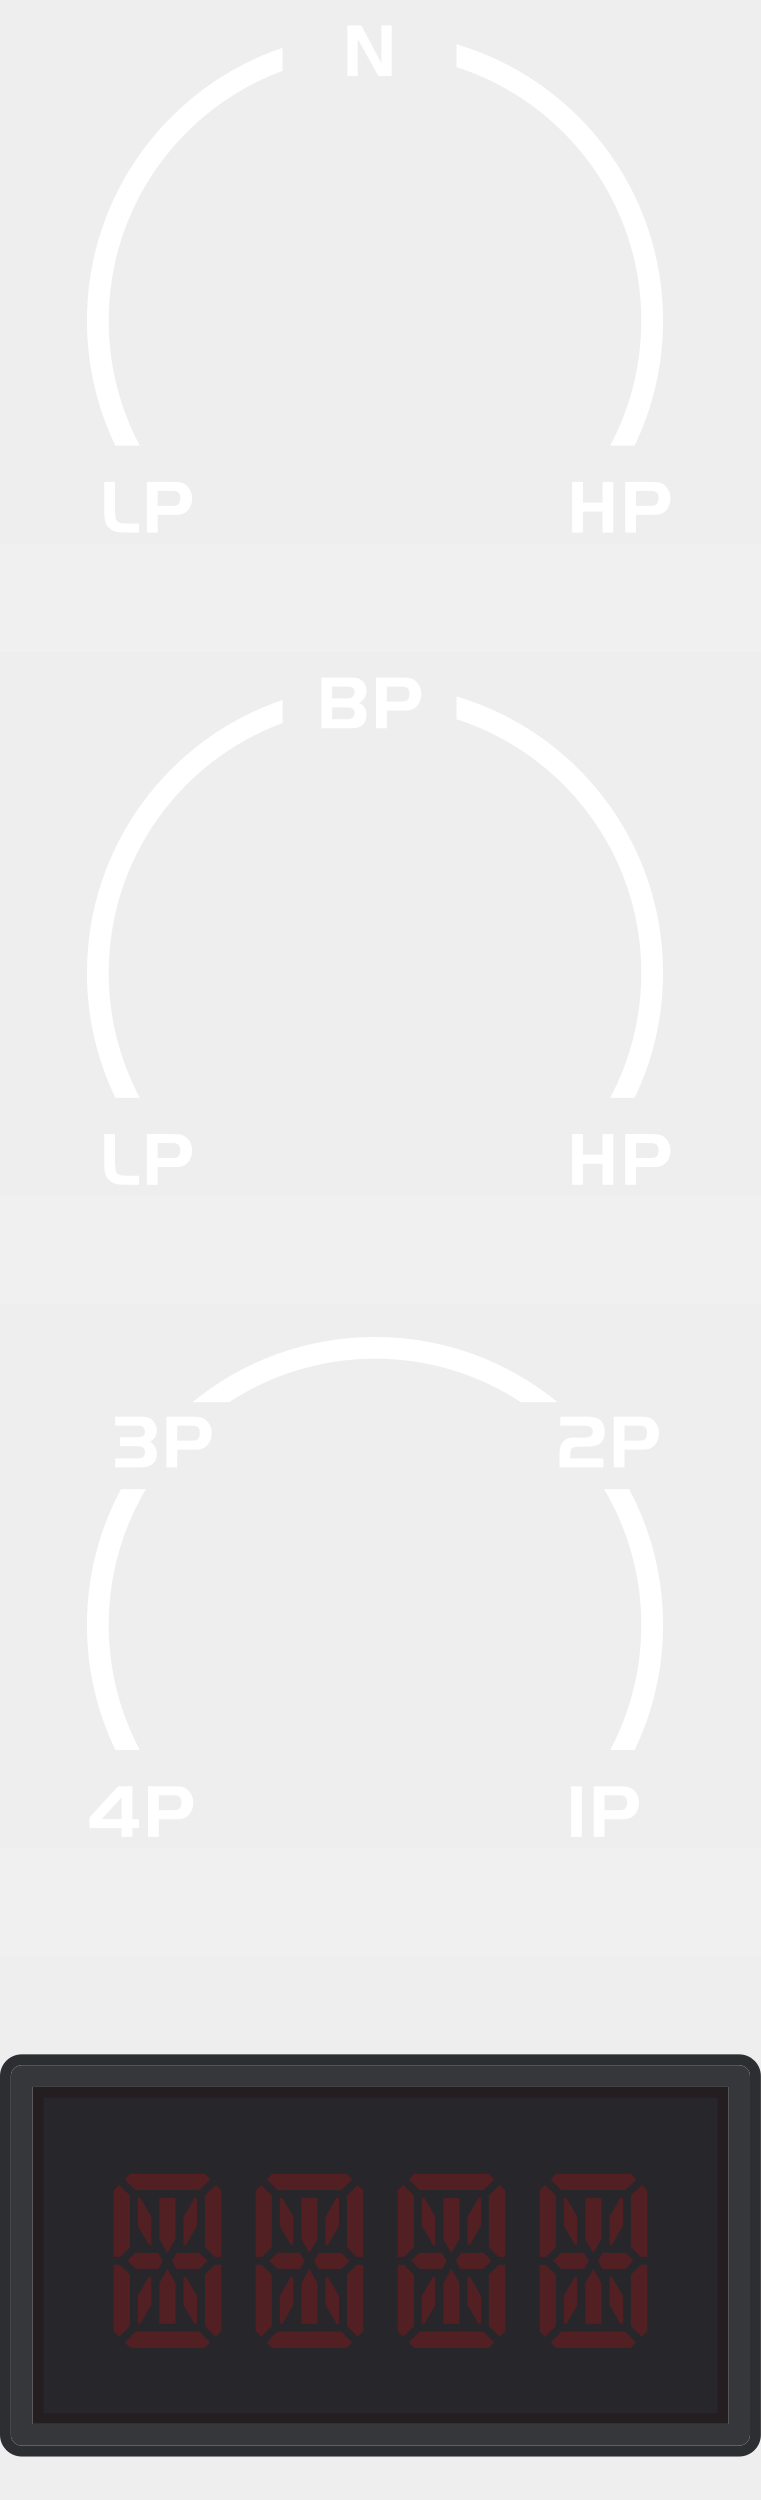
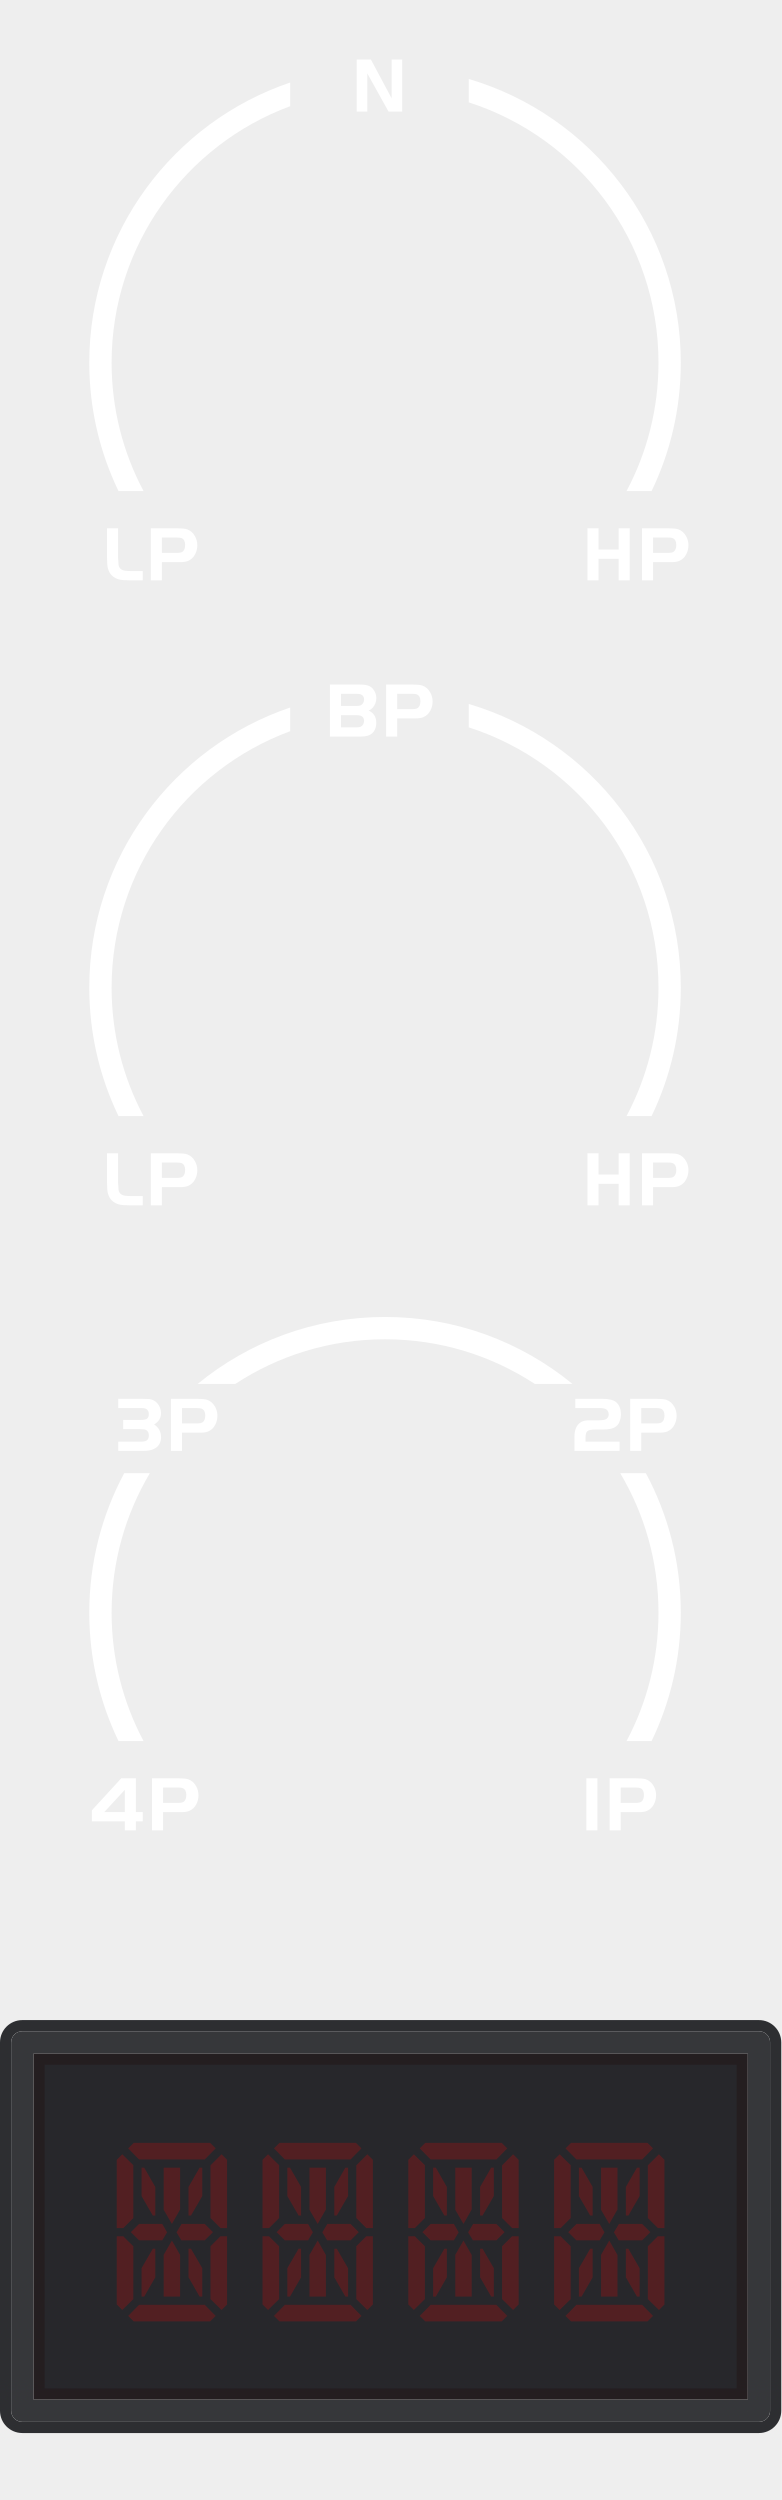
- <svg xmlns="http://www.w3.org/2000/svg" width="70" height="230" viewBox="0 0 70 230" fill="none">
-   <rect width="70" height="50" fill="black" fill-opacity="0.01" />
-   <path d="M26 6.515C16.659 9.97 10 18.957 10 29.5C10 33.657 11.037 37.571 12.863 41H10.618C8.94 37.522 8 33.621 8 29.5C8 17.838 15.534 7.935 26 4.393V6.515Z" fill="white" />
-   <path d="M42 4.077C52.983 7.312 61 17.469 61 29.5C61 33.621 60.06 37.522 58.382 41H56.137C57.963 37.571 59 33.657 59 29.5C59 18.585 51.862 9.339 42 6.171V4.077Z" fill="white" />
-   <path d="M56.424 44.334V49H55.433V47.069H53.628V49H52.637V44.334H53.628V46.238H55.433V44.334H56.424ZM58.512 47.37V49H57.521V44.334H59.849C60.273 44.334 60.577 44.364 60.761 44.423C61.067 44.526 61.308 44.739 61.486 45.062C61.618 45.304 61.684 45.567 61.684 45.852C61.684 46.139 61.62 46.407 61.493 46.655C61.349 46.938 61.136 47.139 60.854 47.26C60.687 47.333 60.439 47.37 60.109 47.37H58.512ZM58.512 46.539H59.866C60.107 46.539 60.277 46.5 60.375 46.423C60.521 46.307 60.594 46.105 60.594 45.818C60.594 45.503 60.483 45.302 60.262 45.213C60.183 45.181 60.057 45.165 59.886 45.165H58.512V46.539Z" fill="white" />
-   <path d="M32.91 3.579V7H31.963V2.334H33.234L35.09 5.811V2.334H36.037V7H34.813L32.91 3.579Z" fill="white" />
-   <path d="M9.588 44.334H10.579V46.953C10.593 47.285 10.608 47.506 10.624 47.616C10.669 47.903 10.856 48.075 11.184 48.132C11.335 48.157 11.552 48.169 11.837 48.169H12.791V49H11.735C11.236 49.002 10.873 48.974 10.648 48.915C10.133 48.764 9.807 48.437 9.67 47.934C9.618 47.74 9.59 47.413 9.588 46.953V44.334ZM14.507 47.37V49H13.515V44.334H15.843C16.267 44.334 16.571 44.364 16.756 44.423C17.061 44.526 17.302 44.739 17.48 45.062C17.612 45.304 17.678 45.567 17.678 45.852C17.678 46.139 17.615 46.407 17.487 46.655C17.343 46.938 17.13 47.139 16.848 47.26C16.681 47.333 16.433 47.37 16.103 47.37H14.507ZM14.507 46.539H15.86C16.102 46.539 16.271 46.5 16.369 46.423C16.515 46.307 16.588 46.105 16.588 45.818C16.588 45.503 16.478 45.302 16.256 45.213C16.177 45.181 16.051 45.165 15.88 45.165H14.507V46.539Z" fill="white" />
-   <rect width="70" height="50" transform="translate(0 60)" fill="black" fill-opacity="0.01" />
-   <path d="M26 66.515C16.659 69.97 10 78.957 10 89.5C10 93.657 11.037 97.571 12.863 101H10.618C8.94 97.522 8 93.621 8 89.5C8 77.838 15.534 67.935 26 64.393V66.515Z" fill="white" />
-   <path d="M42 64.077C52.983 67.312 61 77.469 61 89.5C61 93.621 60.06 97.522 58.382 101H56.137C57.963 97.571 59 93.657 59 89.5C59 78.585 51.862 69.339 42 66.171V64.077Z" fill="white" />
-   <path d="M56.424 104.334V109H55.433V107.069H53.628V109H52.637V104.334H53.628V106.238H55.433V104.334H56.424ZM58.512 107.37V109H57.521V104.334H59.849C60.273 104.334 60.577 104.364 60.761 104.423C61.067 104.526 61.308 104.739 61.486 105.062C61.618 105.304 61.684 105.567 61.684 105.852C61.684 106.139 61.62 106.407 61.493 106.655C61.349 106.938 61.136 107.139 60.854 107.26C60.687 107.333 60.439 107.37 60.109 107.37H58.512ZM58.512 106.539H59.866C60.107 106.539 60.277 106.5 60.375 106.423C60.521 106.307 60.594 106.105 60.594 105.818C60.594 105.503 60.483 105.302 60.262 105.213C60.183 105.181 60.057 105.165 59.886 105.165H58.512V106.539Z" fill="white" />
-   <path d="M29.562 67V62.334H32.2C32.613 62.334 32.914 62.381 33.103 62.475C33.319 62.586 33.484 62.767 33.599 63.018C33.678 63.194 33.718 63.373 33.718 63.558C33.718 63.875 33.611 64.157 33.397 64.406C33.29 64.526 33.17 64.614 33.038 64.669C33.489 64.876 33.715 65.242 33.715 65.766C33.715 66.069 33.643 66.324 33.499 66.532C33.324 66.78 33.056 66.927 32.696 66.973C32.546 66.991 32.361 67 32.142 67H29.562ZM30.553 64.252H31.907C32.084 64.252 32.206 64.239 32.272 64.214C32.384 64.171 32.472 64.097 32.535 63.992C32.592 63.897 32.621 63.791 32.621 63.674C32.621 63.487 32.553 63.35 32.416 63.261C32.318 63.197 32.155 63.165 31.927 63.165H30.553V64.252ZM30.553 66.169H31.907C32.084 66.169 32.206 66.157 32.272 66.132C32.384 66.088 32.472 66.014 32.535 65.91C32.592 65.814 32.621 65.708 32.621 65.592C32.621 65.405 32.553 65.267 32.416 65.178C32.318 65.114 32.155 65.082 31.927 65.082H30.553V66.169ZM35.588 65.37V67H34.596V62.334H36.924C37.348 62.334 37.652 62.364 37.837 62.423C38.142 62.526 38.383 62.739 38.561 63.062C38.693 63.304 38.76 63.567 38.76 63.852C38.76 64.139 38.696 64.407 38.568 64.655C38.425 64.938 38.211 65.139 37.929 65.26C37.763 65.333 37.514 65.37 37.184 65.37H35.588ZM35.588 64.539H36.941C37.183 64.539 37.352 64.5 37.45 64.423C37.596 64.307 37.669 64.105 37.669 63.818C37.669 63.503 37.559 63.302 37.338 63.213C37.258 63.181 37.133 63.165 36.962 63.165H35.588V64.539Z" fill="white" />
-   <path d="M9.588 104.334H10.579V106.953C10.593 107.285 10.608 107.506 10.624 107.616C10.669 107.903 10.856 108.075 11.184 108.132C11.335 108.157 11.552 108.169 11.837 108.169H12.791V109H11.735C11.236 109.002 10.873 108.974 10.648 108.915C10.133 108.764 9.807 108.437 9.67 107.934C9.618 107.74 9.59 107.413 9.588 106.953V104.334ZM14.507 107.37V109H13.515V104.334H15.843C16.267 104.334 16.571 104.364 16.756 104.423C17.061 104.526 17.302 104.739 17.48 105.062C17.612 105.304 17.678 105.567 17.678 105.852C17.678 106.139 17.615 106.407 17.487 106.655C17.343 106.938 17.13 107.139 16.848 107.26C16.681 107.333 16.433 107.37 16.103 107.37H14.507ZM14.507 106.539H15.86C16.102 106.539 16.271 106.5 16.369 106.423C16.515 106.307 16.588 106.105 16.588 105.818C16.588 105.503 16.478 105.302 16.256 105.213C16.177 105.181 16.051 105.165 15.88 105.165H14.507V106.539Z" fill="white" />
-   <rect width="70" height="50" transform="translate(0 120)" fill="black" fill-opacity="0.01" />
-   <path d="M13.426 137C11.25 140.66 10 144.934 10 149.5C10 153.657 11.037 157.571 12.863 161H10.618C8.94 157.522 8 153.621 8 149.5C8 144.979 9.133 140.724 11.129 137H13.426Z" fill="white" />
-   <path d="M57.871 137C59.867 140.724 61 144.979 61 149.5C61 153.621 60.06 157.522 58.382 161H56.137C57.963 157.571 59 153.657 59 149.5C59 144.934 57.75 140.66 55.574 137H57.871Z" fill="white" />
-   <path d="M34.5 123C40.873 123 46.721 125.251 51.292 129H47.918C44.063 126.472 39.454 125 34.5 125C29.546 125 24.937 126.472 21.082 129H17.708C22.279 125.251 28.127 123 34.5 123Z" fill="white" />
-   <path d="M53.526 169H52.535V164.334H53.526V169ZM55.614 167.37V169H54.623V164.334H56.951C57.375 164.334 57.679 164.364 57.864 164.423C58.169 164.526 58.41 164.739 58.588 165.062C58.72 165.304 58.786 165.567 58.786 165.852C58.786 166.139 58.722 166.407 58.595 166.655C58.451 166.938 58.238 167.139 57.956 167.26C57.789 167.333 57.541 167.37 57.211 167.37H55.614ZM55.614 166.539H56.968C57.209 166.539 57.379 166.5 57.477 166.423C57.623 166.307 57.696 166.105 57.696 165.818C57.696 165.503 57.586 165.302 57.364 165.213C57.285 165.181 57.159 165.165 56.989 165.165H55.614V166.539Z" fill="white" />
-   <path d="M52.464 134.173H55.513V135H51.473V133.759C51.466 133.237 51.597 132.84 51.866 132.566C52.023 132.414 52.226 132.318 52.474 132.279C52.556 132.266 52.725 132.259 52.98 132.259H53.742C53.793 132.259 53.887 132.251 54.026 132.235C54.218 132.214 54.355 132.148 54.44 132.037C54.508 131.948 54.542 131.846 54.542 131.732C54.542 131.637 54.52 131.543 54.474 131.452C54.406 131.318 54.282 131.232 54.105 131.196C53.986 131.173 53.865 131.162 53.742 131.162H51.548V130.334H53.951C54.548 130.334 54.965 130.434 55.202 130.632C55.346 130.753 55.456 130.913 55.533 131.114C55.602 131.296 55.636 131.49 55.636 131.695C55.636 131.957 55.586 132.204 55.486 132.437C55.353 132.749 55.084 132.946 54.676 133.028C54.491 133.067 54.272 133.086 54.019 133.086H53.36C52.959 133.086 52.706 133.144 52.601 133.26C52.519 133.34 52.473 133.506 52.464 133.759V134.173ZM57.454 133.37V135H56.463V130.334H58.791C59.215 130.334 59.519 130.364 59.703 130.423C60.009 130.526 60.25 130.739 60.428 131.062C60.56 131.304 60.626 131.567 60.626 131.852C60.626 132.139 60.562 132.407 60.435 132.655C60.291 132.938 60.078 133.139 59.796 133.26C59.629 133.333 59.381 133.37 59.05 133.37H57.454ZM57.454 132.539H58.808C59.049 132.539 59.219 132.5 59.317 132.423C59.463 132.307 59.536 132.105 59.536 131.818C59.536 131.503 59.425 131.302 59.204 131.213C59.124 131.181 58.999 131.165 58.828 131.165H57.454V132.539Z" fill="white" />
-   <path d="M10.596 135V134.173H12.595C12.873 134.173 13.062 134.133 13.159 134.053C13.278 133.96 13.337 133.816 13.337 133.623C13.337 133.388 13.26 133.226 13.105 133.137C13.011 133.08 12.842 133.052 12.595 133.052H11.037V132.225H12.595C12.887 132.225 13.08 132.188 13.173 132.115C13.28 132.029 13.334 131.892 13.334 131.705C13.334 131.5 13.263 131.35 13.122 131.254C13.058 131.211 12.978 131.183 12.883 131.172C12.835 131.165 12.739 131.162 12.595 131.162H10.596V130.334H12.77C13.08 130.337 13.277 130.342 13.361 130.352C13.448 130.361 13.543 130.385 13.648 130.423C13.887 130.512 14.079 130.674 14.223 130.909C14.359 131.132 14.428 131.369 14.428 131.62C14.428 132.055 14.22 132.392 13.806 132.631C14.223 132.903 14.431 133.28 14.431 133.763C14.431 134.207 14.264 134.536 13.928 134.75C13.726 134.883 13.46 134.962 13.132 134.99C13.036 134.997 12.876 135 12.65 135H10.596ZM16.307 133.37V135H15.316V130.334H17.644C18.068 130.334 18.372 130.364 18.556 130.423C18.862 130.526 19.103 130.739 19.281 131.062C19.413 131.304 19.479 131.567 19.479 131.852C19.479 132.139 19.415 132.407 19.288 132.655C19.144 132.938 18.931 133.139 18.649 133.26C18.482 133.333 18.234 133.37 17.904 133.37H16.307ZM16.307 132.539H17.661C17.902 132.539 18.072 132.5 18.17 132.423C18.316 132.307 18.389 132.105 18.389 131.818C18.389 131.503 18.278 131.302 18.057 131.213C17.978 131.181 17.852 131.165 17.681 131.165H16.307V132.539Z" fill="white" />
-   <path d="M8.234 168.19V167.202L10.866 164.334H12.175V167.363H12.79V168.19H12.175V169H11.183V168.19H8.234ZM9.345 167.363H11.183V165.367L9.345 167.363ZM14.611 167.37V169H13.62V164.334H15.948C16.372 164.334 16.676 164.364 16.86 164.423C17.166 164.526 17.407 164.739 17.585 165.062C17.717 165.304 17.783 165.567 17.783 165.852C17.783 166.139 17.72 166.407 17.592 166.655C17.448 166.938 17.235 167.139 16.953 167.26C16.787 167.333 16.538 167.37 16.208 167.37H14.611ZM14.611 166.539H15.965C16.207 166.539 16.376 166.5 16.474 166.423C16.62 166.307 16.693 166.105 16.693 165.818C16.693 165.503 16.582 165.302 16.361 165.213C16.282 165.181 16.156 165.165 15.986 165.165H14.611V166.539Z" fill="white" />
-   <rect width="70" height="50" transform="translate(0 180)" fill="black" fill-opacity="0.01" />
-   <rect x="0.5" y="189.5" width="69" height="36" rx="1.5" stroke="#2D2E31" />
+ <svg xmlns="http://www.w3.org/2000/svg" width="70" height="224" viewBox="0 0 70 224" fill="none">
+   <rect width="70" height="224" fill="black" fill-opacity="0.01" />
+   <path d="M26 9.515C16.659 12.97 10 21.957 10 32.5C10 36.657 11.037 40.571 12.863 44H10.618C8.94 40.522 8 36.621 8 32.5C8 20.838 15.534 10.935 26 7.393V9.515Z" fill="white" />
+   <path d="M42 7.077C52.983 10.312 61 20.469 61 32.5C61 36.621 60.06 40.522 58.382 44H56.137C57.963 40.571 59 36.657 59 32.5C59 21.585 51.862 12.339 42 9.171V7.077Z" fill="white" />
+   <path d="M56.424 47.334V52H55.433V50.069H53.628V52H52.637V47.334H53.628V49.238H55.433V47.334H56.424ZM58.512 50.37V52H57.521V47.334H59.849C60.273 47.334 60.577 47.364 60.761 47.423C61.067 47.526 61.308 47.739 61.486 48.062C61.618 48.304 61.684 48.567 61.684 48.852C61.684 49.139 61.62 49.407 61.493 49.655C61.349 49.938 61.136 50.139 60.854 50.26C60.687 50.333 60.439 50.37 60.109 50.37H58.512ZM58.512 49.539H59.866C60.107 49.539 60.277 49.5 60.375 49.423C60.521 49.307 60.594 49.105 60.594 48.818C60.594 48.503 60.483 48.302 60.262 48.213C60.183 48.181 60.057 48.165 59.886 48.165H58.512V49.539Z" fill="white" />
+   <path d="M32.91 6.579V10H31.963V5.334H33.234L35.09 8.811V5.334H36.037V10H34.813L32.91 6.579Z" fill="white" />
+   <path d="M9.588 47.334H10.579V49.953C10.593 50.285 10.608 50.506 10.624 50.616C10.669 50.903 10.856 51.075 11.184 51.132C11.335 51.157 11.552 51.169 11.837 51.169H12.791V52H11.735C11.236 52.002 10.873 51.974 10.648 51.915C10.133 51.764 9.807 51.437 9.67 50.934C9.618 50.74 9.59 50.413 9.588 49.953V47.334ZM14.507 50.37V52H13.515V47.334H15.843C16.267 47.334 16.571 47.364 16.756 47.423C17.061 47.526 17.302 47.739 17.48 48.062C17.612 48.304 17.678 48.567 17.678 48.852C17.678 49.139 17.615 49.407 17.487 49.655C17.343 49.938 17.13 50.139 16.848 50.26C16.681 50.333 16.433 50.37 16.103 50.37H14.507ZM14.507 49.539H15.86C16.102 49.539 16.271 49.5 16.369 49.423C16.515 49.307 16.588 49.105 16.588 48.818C16.588 48.503 16.478 48.302 16.256 48.213C16.177 48.181 16.051 48.165 15.88 48.165H14.507V49.539Z" fill="white" />
+   <path d="M26 65.515C16.659 68.97 10 77.957 10 88.5C10 92.657 11.037 96.571 12.863 100H10.618C8.94 96.522 8 92.621 8 88.5C8 76.838 15.534 66.935 26 63.393V65.515Z" fill="white" />
+   <path d="M42 63.077C52.983 66.312 61 76.469 61 88.5C61 92.621 60.06 96.522 58.382 100H56.137C57.963 96.571 59 92.657 59 88.5C59 77.585 51.862 68.339 42 65.171V63.077Z" fill="white" />
+   <path d="M56.424 103.334V108H55.433V106.069H53.628V108H52.637V103.334H53.628V105.238H55.433V103.334H56.424ZM58.512 106.37V108H57.521V103.334H59.849C60.273 103.334 60.577 103.364 60.761 103.423C61.067 103.526 61.308 103.739 61.486 104.062C61.618 104.304 61.684 104.567 61.684 104.852C61.684 105.139 61.62 105.407 61.493 105.655C61.349 105.938 61.136 106.139 60.854 106.26C60.687 106.333 60.439 106.37 60.109 106.37H58.512ZM58.512 105.539H59.866C60.107 105.539 60.277 105.5 60.375 105.423C60.521 105.307 60.594 105.105 60.594 104.818C60.594 104.503 60.483 104.302 60.262 104.213C60.183 104.181 60.057 104.165 59.886 104.165H58.512V105.539Z" fill="white" />
+   <path d="M29.562 66V61.334H32.2C32.613 61.334 32.914 61.381 33.103 61.475C33.319 61.586 33.484 61.767 33.599 62.018C33.678 62.194 33.718 62.373 33.718 62.558C33.718 62.875 33.611 63.157 33.397 63.406C33.29 63.526 33.17 63.614 33.038 63.669C33.489 63.876 33.715 64.242 33.715 64.766C33.715 65.069 33.643 65.324 33.499 65.532C33.324 65.78 33.056 65.927 32.696 65.973C32.546 65.991 32.361 66 32.142 66H29.562ZM30.553 63.252H31.907C32.084 63.252 32.206 63.239 32.272 63.214C32.384 63.171 32.472 63.097 32.535 62.992C32.592 62.897 32.621 62.791 32.621 62.674C32.621 62.487 32.553 62.35 32.416 62.261C32.318 62.197 32.155 62.165 31.927 62.165H30.553V63.252ZM30.553 65.169H31.907C32.084 65.169 32.206 65.157 32.272 65.132C32.384 65.088 32.472 65.014 32.535 64.91C32.592 64.814 32.621 64.708 32.621 64.592C32.621 64.405 32.553 64.267 32.416 64.178C32.318 64.114 32.155 64.082 31.927 64.082H30.553V65.169ZM35.588 64.37V66H34.596V61.334H36.924C37.348 61.334 37.652 61.364 37.837 61.423C38.142 61.526 38.383 61.739 38.561 62.062C38.693 62.304 38.76 62.567 38.76 62.852C38.76 63.139 38.696 63.407 38.568 63.655C38.425 63.938 38.211 64.139 37.929 64.26C37.763 64.333 37.514 64.37 37.184 64.37H35.588ZM35.588 63.539H36.941C37.183 63.539 37.352 63.5 37.45 63.423C37.596 63.307 37.669 63.105 37.669 62.818C37.669 62.503 37.559 62.302 37.338 62.213C37.258 62.181 37.133 62.165 36.962 62.165H35.588V63.539Z" fill="white" />
+   <path d="M9.588 103.334H10.579V105.953C10.593 106.285 10.608 106.506 10.624 106.616C10.669 106.903 10.856 107.075 11.184 107.132C11.335 107.157 11.552 107.169 11.837 107.169H12.791V108H11.735C11.236 108.002 10.873 107.974 10.648 107.915C10.133 107.764 9.807 107.437 9.67 106.934C9.618 106.74 9.59 106.413 9.588 105.953V103.334ZM14.507 106.37V108H13.515V103.334H15.843C16.267 103.334 16.571 103.364 16.756 103.423C17.061 103.526 17.302 103.739 17.48 104.062C17.612 104.304 17.678 104.567 17.678 104.852C17.678 105.139 17.615 105.407 17.487 105.655C17.343 105.938 17.13 106.139 16.848 106.26C16.681 106.333 16.433 106.37 16.103 106.37H14.507ZM14.507 105.539H15.86C16.102 105.539 16.271 105.5 16.369 105.423C16.515 105.307 16.588 105.105 16.588 104.818C16.588 104.503 16.478 104.302 16.256 104.213C16.177 104.181 16.051 104.165 15.88 104.165H14.507V105.539Z" fill="white" />
+   <path d="M13.426 132C11.25 135.66 10 139.934 10 144.5C10 148.657 11.037 152.571 12.863 156H10.618C8.94 152.522 8 148.621 8 144.5C8 139.979 9.133 135.724 11.129 132H13.426Z" fill="white" />
+   <path d="M57.871 132C59.867 135.724 61 139.979 61 144.5C61 148.621 60.06 152.522 58.382 156H56.137C57.963 152.571 59 148.657 59 144.5C59 139.934 57.75 135.66 55.574 132H57.871Z" fill="white" />
+   <path d="M34.5 118C40.873 118 46.721 120.251 51.292 124H47.918C44.063 121.472 39.454 120 34.5 120C29.546 120 24.937 121.472 21.082 124H17.708C22.279 120.251 28.127 118 34.5 118Z" fill="white" />
+   <path d="M53.526 164H52.535V159.334H53.526V164ZM55.614 162.37V164H54.623V159.334H56.951C57.375 159.334 57.679 159.364 57.864 159.423C58.169 159.526 58.41 159.739 58.588 160.062C58.72 160.304 58.786 160.567 58.786 160.852C58.786 161.139 58.722 161.407 58.595 161.655C58.451 161.938 58.238 162.139 57.956 162.26C57.789 162.333 57.541 162.37 57.211 162.37H55.614ZM55.614 161.539H56.968C57.209 161.539 57.379 161.5 57.477 161.423C57.623 161.307 57.696 161.105 57.696 160.818C57.696 160.503 57.586 160.302 57.364 160.213C57.285 160.181 57.159 160.165 56.989 160.165H55.614V161.539Z" fill="white" />
+   <path d="M52.464 129.173H55.513V130H51.473V128.759C51.466 128.237 51.597 127.84 51.866 127.566C52.023 127.414 52.226 127.318 52.474 127.279C52.556 127.266 52.725 127.259 52.98 127.259H53.742C53.793 127.259 53.887 127.251 54.026 127.235C54.218 127.214 54.355 127.148 54.44 127.037C54.508 126.948 54.542 126.846 54.542 126.732C54.542 126.637 54.52 126.543 54.474 126.452C54.406 126.318 54.282 126.232 54.105 126.196C53.986 126.173 53.865 126.162 53.742 126.162H51.548V125.334H53.951C54.548 125.334 54.965 125.434 55.202 125.632C55.346 125.753 55.456 125.913 55.533 126.114C55.602 126.296 55.636 126.49 55.636 126.695C55.636 126.957 55.586 127.204 55.486 127.437C55.353 127.749 55.084 127.946 54.676 128.028C54.491 128.067 54.272 128.086 54.019 128.086H53.36C52.959 128.086 52.706 128.144 52.601 128.26C52.519 128.34 52.473 128.506 52.464 128.759V129.173ZM57.454 128.37V130H56.463V125.334H58.791C59.215 125.334 59.519 125.364 59.703 125.423C60.009 125.526 60.25 125.739 60.428 126.062C60.56 126.304 60.626 126.567 60.626 126.852C60.626 127.139 60.562 127.407 60.435 127.655C60.291 127.938 60.078 128.139 59.796 128.26C59.629 128.333 59.381 128.37 59.05 128.37H57.454ZM57.454 127.539H58.808C59.049 127.539 59.219 127.5 59.317 127.423C59.463 127.307 59.536 127.105 59.536 126.818C59.536 126.503 59.425 126.302 59.204 126.213C59.124 126.181 58.999 126.165 58.828 126.165H57.454V127.539Z" fill="white" />
+   <path d="M10.596 130V129.173H12.595C12.873 129.173 13.062 129.133 13.159 129.053C13.278 128.96 13.337 128.816 13.337 128.623C13.337 128.388 13.26 128.226 13.105 128.137C13.011 128.08 12.842 128.052 12.595 128.052H11.037V127.225H12.595C12.887 127.225 13.08 127.188 13.173 127.115C13.28 127.029 13.334 126.892 13.334 126.705C13.334 126.5 13.263 126.35 13.122 126.254C13.058 126.211 12.978 126.183 12.883 126.172C12.835 126.165 12.739 126.162 12.595 126.162H10.596V125.334H12.77C13.08 125.337 13.277 125.342 13.361 125.352C13.448 125.361 13.543 125.385 13.648 125.423C13.887 125.512 14.079 125.674 14.223 125.909C14.359 126.132 14.428 126.369 14.428 126.62C14.428 127.055 14.22 127.392 13.806 127.631C14.223 127.903 14.431 128.28 14.431 128.763C14.431 129.207 14.264 129.536 13.928 129.75C13.726 129.883 13.46 129.962 13.132 129.99C13.036 129.997 12.876 130 12.65 130H10.596ZM16.307 128.37V130H15.316V125.334H17.644C18.068 125.334 18.372 125.364 18.556 125.423C18.862 125.526 19.103 125.739 19.281 126.062C19.413 126.304 19.479 126.567 19.479 126.852C19.479 127.139 19.415 127.407 19.288 127.655C19.144 127.938 18.931 128.139 18.649 128.26C18.482 128.333 18.234 128.37 17.904 128.37H16.307ZM16.307 127.539H17.661C17.902 127.539 18.072 127.5 18.17 127.423C18.316 127.307 18.389 127.105 18.389 126.818C18.389 126.503 18.278 126.302 18.057 126.213C17.978 126.181 17.852 126.165 17.681 126.165H16.307V127.539Z" fill="white" />
+   <path d="M8.234 163.19V162.202L10.866 159.334H12.175V162.363H12.79V163.19H12.175V164H11.183V163.19H8.234ZM9.345 162.363H11.183V160.367L9.345 162.363ZM14.611 162.37V164H13.62V159.334H15.948C16.372 159.334 16.676 159.364 16.86 159.423C17.166 159.526 17.407 159.739 17.585 160.062C17.717 160.304 17.783 160.567 17.783 160.852C17.783 161.139 17.72 161.407 17.592 161.655C17.448 161.938 17.235 162.139 16.953 162.26C16.787 162.333 16.538 162.37 16.208 162.37H14.611ZM14.611 161.539H15.965C16.207 161.539 16.376 161.5 16.474 161.423C16.62 161.307 16.693 161.105 16.693 160.818C16.693 160.503 16.582 160.302 16.361 160.213C16.282 160.181 16.156 160.165 15.986 160.165H14.611V161.539Z" fill="white" />
+   <rect x="0.5" y="181.5" width="69" height="36" rx="1.5" stroke="#2D2E31" />
  <mask id="path-15-inside-1_45_1753" fill="white">
-     <rect x="1" y="190" width="68" height="35" rx="1" />
+     <rect x="1" y="182" width="68" height="35" rx="1" />
  </mask>
-   <rect x="1" y="190" width="68" height="35" rx="1" stroke="#36373A" stroke-width="4" mask="url(#path-15-inside-1_45_1753)" />
-   <rect x="3.5" y="192.5" width="63" height="30" fill="#27272B" stroke="#241E20" />
+   <rect x="1" y="182" width="68" height="35" rx="1" stroke="#36373A" stroke-width="4" mask="url(#path-15-inside-1_45_1753)" />
+   <rect x="3.5" y="184.5" width="63" height="30" fill="#27272B" stroke="#241E20" />
  <g opacity="0.2">
-     <path d="M16.139 213.488V213.776H14.667V210.768V210.032L15.403 208.752L16.139 210.048V210.768V213.488ZM12.459 208.736L11.723 208L12.459 207.264H14.123H14.539L14.971 208.016L14.539 208.736H12.683H12.459ZM13.915 209.488V212.048L12.923 213.776H12.683V211.232L13.691 209.488H13.915ZM13.915 206.512H13.691L12.683 204.768V202.224H12.923L13.915 203.952V206.512ZM11.483 200.496L11.979 200H18.827L19.323 200.496L18.347 201.488H18.315H16.139H14.667H12.491H12.459L11.483 200.496ZM16.891 209.488H17.115L18.123 211.232V213.776H17.883L16.891 212.048V209.488ZM14.667 202.224H16.139V205.232V205.968L15.403 207.264L14.667 206V205.232V202.224ZM10.955 214.976L10.459 214.48V208.368H11.051L11.195 208.528L11.947 209.264V212.512V213.776V214L10.955 214.976ZM19.323 215.504L18.827 216H11.979L11.483 215.504L12.459 214.512H12.491H14.667H16.139H18.315H18.347L19.323 215.504ZM18.859 209.264L19.755 208.368H20.347V214.48L19.851 214.976L18.859 214V213.776V212.512V209.264ZM19.851 201.024L20.347 201.52V207.632H19.755L18.859 206.736V206.288V203.488V202.224V202.016L19.851 201.024ZM17.883 202.224H18.123V204.768L17.115 206.512H16.891V203.952L17.883 202.224ZM11.947 206.736L11.051 207.632H10.459V201.52L10.955 201.024L11.947 202V202.224V203.488V206.736ZM18.347 207.264L19.083 208L18.347 208.736H18.123H16.891H16.251L15.819 208.016L16.267 207.264H16.683H18.347ZM29.201 213.488V213.776H27.73V210.768V210.032L28.465 208.752L29.201 210.048V210.768V213.488ZM25.521 208.736L24.785 208L25.521 207.264H27.186H27.602L28.034 208.016L27.602 208.736H25.745H25.521ZM26.977 209.488V212.048L25.985 213.776H25.745V211.232L26.753 209.488H26.977ZM26.977 206.512H26.753L25.745 204.768V202.224H25.985L26.977 203.952V206.512ZM24.546 200.496L25.041 200H31.89L32.386 200.496L31.41 201.488H31.378H29.201H27.73H25.553H25.521L24.546 200.496ZM29.953 209.488H30.177L31.186 211.232V213.776H30.945L29.953 212.048V209.488ZM27.73 202.224H29.201V205.232V205.968L28.465 207.264L27.73 206V205.232V202.224ZM24.017 214.976L23.521 214.48V208.368H24.113L24.258 208.528L25.009 209.264V212.512V213.776V214L24.017 214.976ZM32.386 215.504L31.89 216H25.041L24.546 215.504L25.521 214.512H25.553H27.73H29.201H31.378H31.41L32.386 215.504ZM31.922 209.264L32.818 208.368H33.41V214.48L32.913 214.976L31.922 214V213.776V212.512V209.264ZM32.913 201.024L33.41 201.52V207.632H32.818L31.922 206.736V206.288V203.488V202.224V202.016L32.913 201.024ZM30.945 202.224H31.186V204.768L30.177 206.512H29.953V203.952L30.945 202.224ZM25.009 206.736L24.113 207.632H23.521V201.52L24.017 201.024L25.009 202V202.224V203.488V206.736ZM31.41 207.264L32.145 208L31.41 208.736H31.186H29.953H29.314L28.881 208.016L29.329 207.264H29.745H31.41ZM42.264 213.488V213.776H40.792V210.768V210.032L41.528 208.752L42.264 210.048V210.768V213.488ZM38.584 208.736L37.848 208L38.584 207.264H40.248H40.664L41.096 208.016L40.664 208.736H38.808H38.584ZM40.04 209.488V212.048L39.048 213.776H38.808V211.232L39.816 209.488H40.04ZM40.04 206.512H39.816L38.808 204.768V202.224H39.048L40.04 203.952V206.512ZM37.608 200.496L38.104 200H44.952L45.448 200.496L44.472 201.488H44.44H42.264H40.792H38.616H38.584L37.608 200.496ZM43.016 209.488H43.24L44.248 211.232V213.776H44.008L43.016 212.048V209.488ZM40.792 202.224H42.264V205.232V205.968L41.528 207.264L40.792 206V205.232V202.224ZM37.08 214.976L36.584 214.48V208.368H37.176L37.32 208.528L38.072 209.264V212.512V213.776V214L37.08 214.976ZM45.448 215.504L44.952 216H38.104L37.608 215.504L38.584 214.512H38.616H40.792H42.264H44.44H44.472L45.448 215.504ZM44.984 209.264L45.88 208.368H46.472V214.48L45.976 214.976L44.984 214V213.776V212.512V209.264ZM45.976 201.024L46.472 201.52V207.632H45.88L44.984 206.736V206.288V203.488V202.224V202.016L45.976 201.024ZM44.008 202.224H44.248V204.768L43.24 206.512H43.016V203.952L44.008 202.224ZM38.072 206.736L37.176 207.632H36.584V201.52L37.08 201.024L38.072 202V202.224V203.488V206.736ZM44.472 207.264L45.208 208L44.472 208.736H44.248H43.016H42.376L41.944 208.016L42.392 207.264H42.808H44.472ZM55.327 213.488V213.776H53.855V210.768V210.032L54.59 208.752L55.327 210.048V210.768V213.488ZM51.647 208.736L50.91 208L51.647 207.264H53.31H53.727L54.158 208.016L53.727 208.736H51.87H51.647ZM53.102 209.488V212.048L52.111 213.776H51.87V211.232L52.879 209.488H53.102ZM53.102 206.512H52.879L51.87 204.768V202.224H52.111L53.102 203.952V206.512ZM50.67 200.496L51.166 200H58.014L58.511 200.496L57.535 201.488H57.502H55.327H53.855H51.678H51.647L50.67 200.496ZM56.078 209.488H56.303L57.31 211.232V213.776H57.071L56.078 212.048V209.488ZM53.855 202.224H55.327V205.232V205.968L54.59 207.264L53.855 206V205.232V202.224ZM50.142 214.976L49.647 214.48V208.368H50.239L50.383 208.528L51.135 209.264V212.512V213.776V214L50.142 214.976ZM58.511 215.504L58.014 216H51.166L50.67 215.504L51.647 214.512H51.678H53.855H55.327H57.502H57.535L58.511 215.504ZM58.047 209.264L58.943 208.368H59.535V214.48L59.038 214.976L58.047 214V213.776V212.512V209.264ZM59.038 201.024L59.535 201.52V207.632H58.943L58.047 206.736V206.288V203.488V202.224V202.016L59.038 201.024ZM57.071 202.224H57.31V204.768L56.303 206.512H56.078V203.952L57.071 202.224ZM51.135 206.736L50.239 207.632H49.647V201.52L50.142 201.024L51.135 202V202.224V203.488V206.736ZM57.535 207.264L58.27 208L57.535 208.736H57.31H56.078H55.438L55.007 208.016L55.455 207.264H55.87H57.535Z" fill="#FF0000" />
+     <path d="M16.139 205.488V205.776H14.667V202.768V202.032L15.403 200.752L16.139 202.048V202.768V205.488ZM12.459 200.736L11.723 200L12.459 199.264H14.123H14.539L14.971 200.016L14.539 200.736H12.683H12.459ZM13.915 201.488V204.048L12.923 205.776H12.683V203.232L13.691 201.488H13.915ZM13.915 198.512H13.691L12.683 196.768V194.224H12.923L13.915 195.952V198.512ZM11.483 192.496L11.979 192H18.827L19.323 192.496L18.347 193.488H18.315H16.139H14.667H12.491H12.459L11.483 192.496ZM16.891 201.488H17.115L18.123 203.232V205.776H17.883L16.891 204.048V201.488ZM14.667 194.224H16.139V197.232V197.968L15.403 199.264L14.667 198V197.232V194.224ZM10.955 206.976L10.459 206.48V200.368H11.051L11.195 200.528L11.947 201.264V204.512V205.776V206L10.955 206.976ZM19.323 207.504L18.827 208H11.979L11.483 207.504L12.459 206.512H12.491H14.667H16.139H18.315H18.347L19.323 207.504ZM18.859 201.264L19.755 200.368H20.347V206.48L19.851 206.976L18.859 206V205.776V204.512V201.264ZM19.851 193.024L20.347 193.52V199.632H19.755L18.859 198.736V198.288V195.488V194.224V194.016L19.851 193.024ZM17.883 194.224H18.123V196.768L17.115 198.512H16.891V195.952L17.883 194.224ZM11.947 198.736L11.051 199.632H10.459V193.52L10.955 193.024L11.947 194V194.224V195.488V198.736ZM18.347 199.264L19.083 200L18.347 200.736H18.123H16.891H16.251L15.819 200.016L16.267 199.264H16.683H18.347ZM29.201 205.488V205.776H27.73V202.768V202.032L28.465 200.752L29.201 202.048V202.768V205.488ZM25.521 200.736L24.785 200L25.521 199.264H27.186H27.602L28.034 200.016L27.602 200.736H25.745H25.521ZM26.977 201.488V204.048L25.985 205.776H25.745V203.232L26.753 201.488H26.977ZM26.977 198.512H26.753L25.745 196.768V194.224H25.985L26.977 195.952V198.512ZM24.546 192.496L25.041 192H31.89L32.386 192.496L31.41 193.488H31.378H29.201H27.73H25.553H25.521L24.546 192.496ZM29.953 201.488H30.177L31.186 203.232V205.776H30.945L29.953 204.048V201.488ZM27.73 194.224H29.201V197.232V197.968L28.465 199.264L27.73 198V197.232V194.224ZM24.017 206.976L23.521 206.48V200.368H24.113L24.258 200.528L25.009 201.264V204.512V205.776V206L24.017 206.976ZM32.386 207.504L31.89 208H25.041L24.546 207.504L25.521 206.512H25.553H27.73H29.201H31.378H31.41L32.386 207.504ZM31.922 201.264L32.818 200.368H33.41V206.48L32.913 206.976L31.922 206V205.776V204.512V201.264ZM32.913 193.024L33.41 193.52V199.632H32.818L31.922 198.736V198.288V195.488V194.224V194.016L32.913 193.024ZM30.945 194.224H31.186V196.768L30.177 198.512H29.953V195.952L30.945 194.224ZM25.009 198.736L24.113 199.632H23.521V193.52L24.017 193.024L25.009 194V194.224V195.488V198.736ZM31.41 199.264L32.145 200L31.41 200.736H31.186H29.953H29.314L28.881 200.016L29.329 199.264H29.745H31.41ZM42.264 205.488V205.776H40.792V202.768V202.032L41.528 200.752L42.264 202.048V202.768V205.488ZM38.584 200.736L37.848 200L38.584 199.264H40.248H40.664L41.096 200.016L40.664 200.736H38.808H38.584ZM40.04 201.488V204.048L39.048 205.776H38.808V203.232L39.816 201.488H40.04ZM40.04 198.512H39.816L38.808 196.768V194.224H39.048L40.04 195.952V198.512ZM37.608 192.496L38.104 192H44.952L45.448 192.496L44.472 193.488H44.44H42.264H40.792H38.616H38.584L37.608 192.496ZM43.016 201.488H43.24L44.248 203.232V205.776H44.008L43.016 204.048V201.488ZM40.792 194.224H42.264V197.232V197.968L41.528 199.264L40.792 198V197.232V194.224ZM37.08 206.976L36.584 206.48V200.368H37.176L37.32 200.528L38.072 201.264V204.512V205.776V206L37.08 206.976ZM45.448 207.504L44.952 208H38.104L37.608 207.504L38.584 206.512H38.616H40.792H42.264H44.44H44.472L45.448 207.504ZM44.984 201.264L45.88 200.368H46.472V206.48L45.976 206.976L44.984 206V205.776V204.512V201.264ZM45.976 193.024L46.472 193.52V199.632H45.88L44.984 198.736V198.288V195.488V194.224V194.016L45.976 193.024ZM44.008 194.224H44.248V196.768L43.24 198.512H43.016V195.952L44.008 194.224ZM38.072 198.736L37.176 199.632H36.584V193.52L37.08 193.024L38.072 194V194.224V195.488V198.736ZM44.472 199.264L45.208 200L44.472 200.736H44.248H43.016H42.376L41.944 200.016L42.392 199.264H42.808H44.472ZM55.327 205.488V205.776H53.855V202.768V202.032L54.59 200.752L55.327 202.048V202.768V205.488ZM51.647 200.736L50.91 200L51.647 199.264H53.31H53.727L54.158 200.016L53.727 200.736H51.87H51.647ZM53.102 201.488V204.048L52.111 205.776H51.87V203.232L52.879 201.488H53.102ZM53.102 198.512H52.879L51.87 196.768V194.224H52.111L53.102 195.952V198.512ZM50.67 192.496L51.166 192H58.014L58.511 192.496L57.535 193.488H57.502H55.327H53.855H51.678H51.647L50.67 192.496ZM56.078 201.488H56.303L57.31 203.232V205.776H57.071L56.078 204.048V201.488ZM53.855 194.224H55.327V197.232V197.968L54.59 199.264L53.855 198V197.232V194.224ZM50.142 206.976L49.647 206.48V200.368H50.239L50.383 200.528L51.135 201.264V204.512V205.776V206L50.142 206.976ZM58.511 207.504L58.014 208H51.166L50.67 207.504L51.647 206.512H51.678H53.855H55.327H57.502H57.535L58.511 207.504ZM58.047 201.264L58.943 200.368H59.535V206.48L59.038 206.976L58.047 206V205.776V204.512V201.264ZM59.038 193.024L59.535 193.52V199.632H58.943L58.047 198.736V198.288V195.488V194.224V194.016L59.038 193.024ZM57.071 194.224H57.31V196.768L56.303 198.512H56.078V195.952L57.071 194.224ZM51.135 198.736L50.239 199.632H49.647V193.52L50.142 193.024L51.135 194V194.224V195.488V198.736ZM57.535 199.264L58.27 200L57.535 200.736H57.31H56.078H55.438L55.007 200.016L55.455 199.264H55.87H57.535Z" fill="#FF0000" />
  </g>
</svg>
